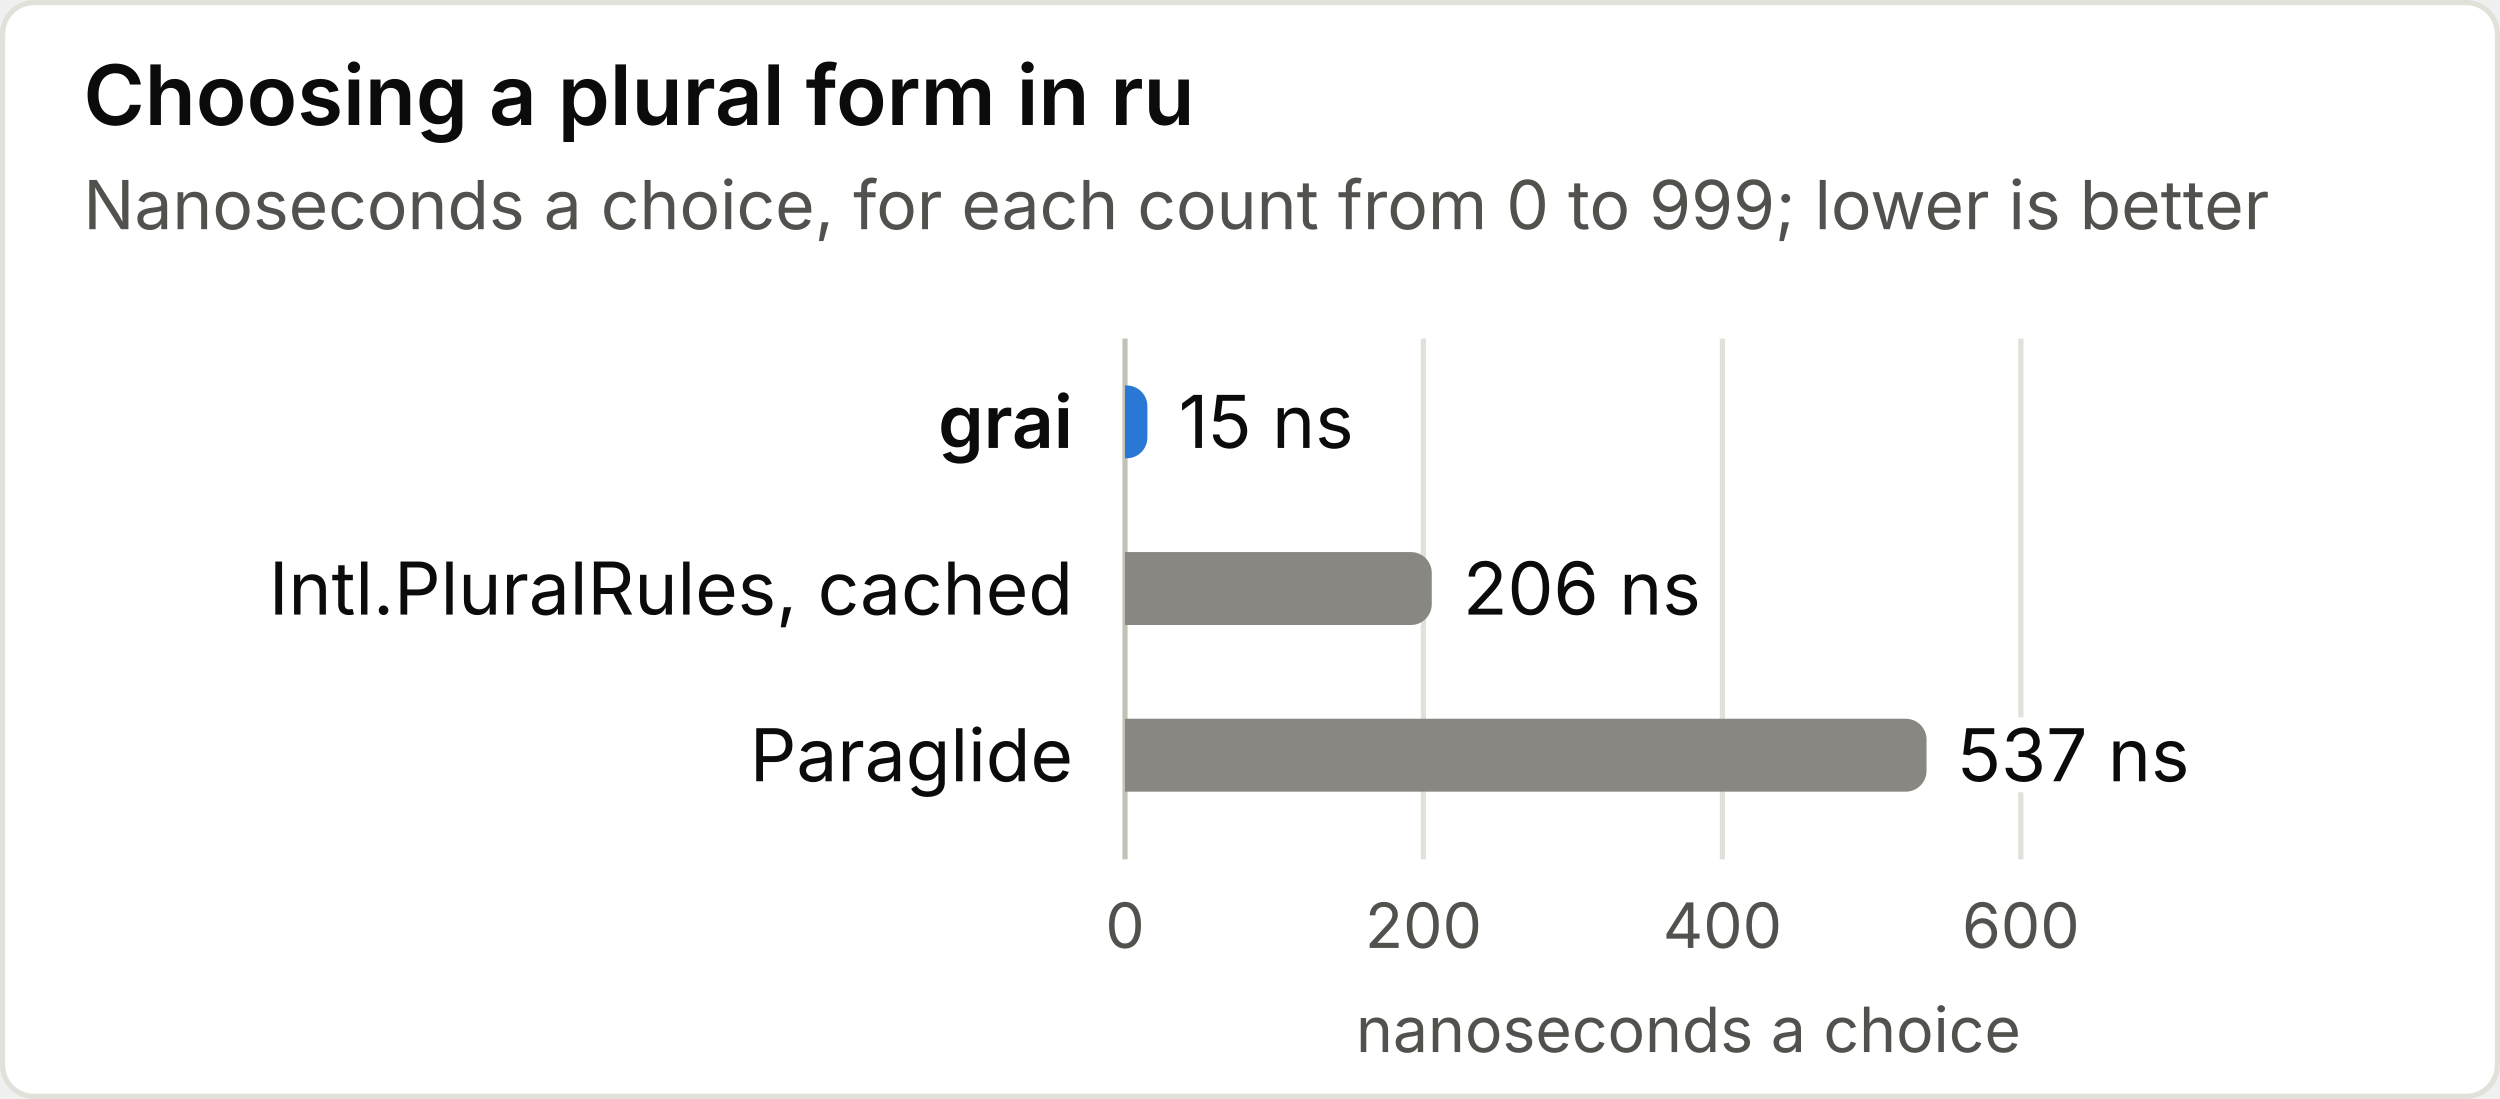
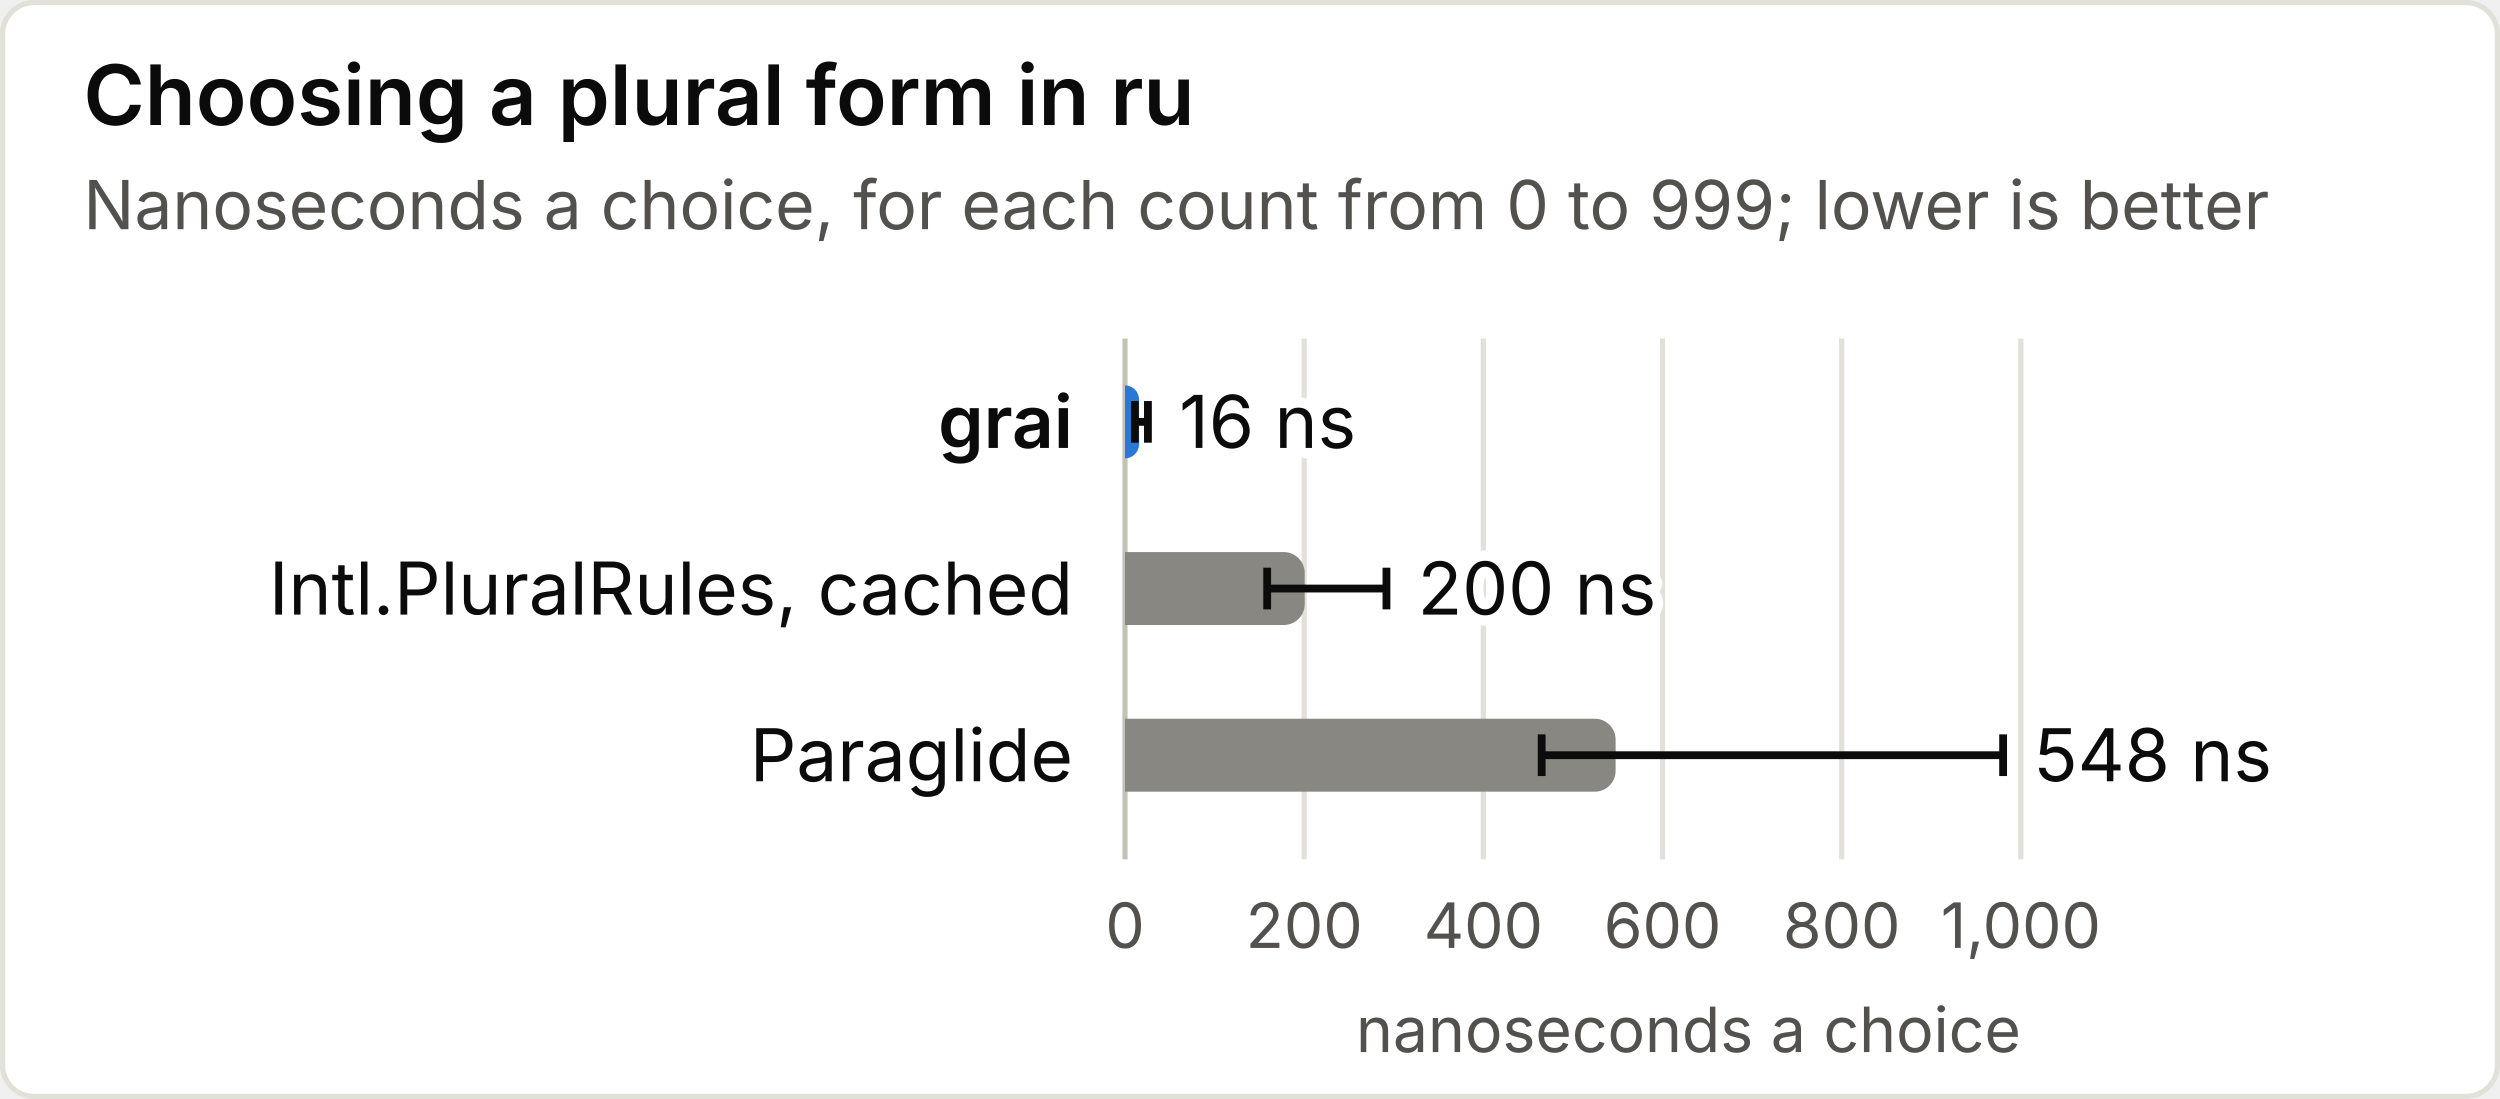
<svg xmlns="http://www.w3.org/2000/svg" viewBox="0 0 480 211" width="480" height="211" font-family="system-ui, -apple-system, 'Segoe UI', sans-serif">
  <rect x="0.5" y="0.5" width="479" height="210" rx="6" fill="#ffffff" stroke="#e1e0d9" />
  <text x="16" y="24" font-size="16" font-weight="600" fill="#0b0b0b">Choosing a plural form in ru</text>
  <text x="16" y="44" font-size="13" fill="#52514e">Nanoseconds a choice, for each count from 0 to 999; lower is better</text>
  <line x1="216" y1="65" x2="216" y2="165" stroke="#c3c2b7" stroke-width="1" />
  <text x="216" y="182" font-size="12" text-anchor="middle" fill="#52514e" style="font-variant-numeric: tabular-nums">0</text>
-   <line x1="273.3" y1="65" x2="273.3" y2="165" stroke="#e1e0d9" stroke-width="1" />
-   <text x="273.3" y="182" font-size="12" text-anchor="middle" fill="#52514e" style="font-variant-numeric: tabular-nums">200</text>
-   <line x1="330.7" y1="65" x2="330.7" y2="165" stroke="#e1e0d9" stroke-width="1" />
-   <text x="330.7" y="182" font-size="12" text-anchor="middle" fill="#52514e" style="font-variant-numeric: tabular-nums">400</text>
+   <line x1="250.4" y1="65" x2="250.4" y2="165" stroke="#e1e0d9" stroke-width="1" />
+   <text x="250.4" y="182" font-size="12" text-anchor="middle" fill="#52514e" style="font-variant-numeric: tabular-nums">200</text>
+   <line x1="284.8" y1="65" x2="284.8" y2="165" stroke="#e1e0d9" stroke-width="1" />
+   <text x="284.8" y="182" font-size="12" text-anchor="middle" fill="#52514e" style="font-variant-numeric: tabular-nums">400</text>
+   <line x1="319.2" y1="65" x2="319.2" y2="165" stroke="#e1e0d9" stroke-width="1" />
+   <text x="319.2" y="182" font-size="12" text-anchor="middle" fill="#52514e" style="font-variant-numeric: tabular-nums">600</text>
+   <line x1="353.6" y1="65" x2="353.6" y2="165" stroke="#e1e0d9" stroke-width="1" />
+   <text x="353.6" y="182" font-size="12" text-anchor="middle" fill="#52514e" style="font-variant-numeric: tabular-nums">800</text>
  <line x1="388" y1="65" x2="388" y2="165" stroke="#e1e0d9" stroke-width="1" />
-   <text x="388" y="182" font-size="12" text-anchor="middle" fill="#52514e" style="font-variant-numeric: tabular-nums">600</text>
+   <text x="388" y="182" font-size="12" text-anchor="middle" fill="#52514e" style="font-variant-numeric: tabular-nums">1,000</text>
  <text x="206" y="86" font-size="14" text-anchor="end" font-weight="600" fill="#0b0b0b">grai</text>
-   <path d="M216,74H216.3A4,4 0 0 1 220.3,78V84A4,4 0 0 1 216.3,88H216Z" fill="#2a78d6" />
-   <text x="226.3" y="86" font-size="14" fill="#0b0b0b" stroke="#ffffff" stroke-width="4" stroke-linejoin="round" paint-order="stroke" style="font-variant-numeric: tabular-nums">15 ns</text>
+   <path d="M216,74H216A2.7,2.7 0 0 1 218.7,76.7V85.3A2.7,2.7 0 0 1 216,88H216Z" fill="#2a78d6" />
+   <path d="M217.9,81H220.4M217.9,77V85M220.4,77V85" stroke="#0b0b0b" stroke-width="1.5" fill="none" />
+   <text x="226.4" y="86" font-size="14" fill="#0b0b0b" stroke="#ffffff" stroke-width="4" stroke-linejoin="round" paint-order="stroke" style="font-variant-numeric: tabular-nums">16 ns</text>
  <text x="206" y="118" font-size="14" text-anchor="end" fill="#0b0b0b">Intl.PluralRules, cached</text>
-   <path d="M216,106H270.9A4,4 0 0 1 274.9,110V116A4,4 0 0 1 270.9,120H216Z" fill="#898781" />
-   <text x="280.9" y="118" font-size="14" fill="#0b0b0b" stroke="#ffffff" stroke-width="4" stroke-linejoin="round" paint-order="stroke" style="font-variant-numeric: tabular-nums">206 ns</text>
+   <path d="M216,106H246.5A4,4 0 0 1 250.5,110V116A4,4 0 0 1 246.5,120H216Z" fill="#898781" />
+   <path d="M243.3,113H266.2M243.3,109V117M266.2,109V117" stroke="#0b0b0b" stroke-width="1.5" fill="none" />
+   <text x="272.2" y="118" font-size="14" fill="#0b0b0b" stroke="#ffffff" stroke-width="4" stroke-linejoin="round" paint-order="stroke" style="font-variant-numeric: tabular-nums">200 ns</text>
  <text x="206" y="150" font-size="14" text-anchor="end" fill="#0b0b0b">Paraglide</text>
-   <path d="M216,138H365.9A4,4 0 0 1 369.9,142V148A4,4 0 0 1 365.9,152H216Z" fill="#898781" />
-   <text x="375.9" y="150" font-size="14" fill="#0b0b0b" stroke="#ffffff" stroke-width="4" stroke-linejoin="round" paint-order="stroke" style="font-variant-numeric: tabular-nums">537 ns</text>
+   <path d="M216,138H306.2A4,4 0 0 1 310.2,142V148A4,4 0 0 1 306.2,152H216Z" fill="#898781" />
+   <path d="M296,145H384.6M296,141V149M384.6,141V149" stroke="#0b0b0b" stroke-width="1.5" fill="none" />
+   <text x="390.6" y="150" font-size="14" fill="#0b0b0b" stroke="#ffffff" stroke-width="4" stroke-linejoin="round" paint-order="stroke" style="font-variant-numeric: tabular-nums">548 ns</text>
  <text x="388" y="202" font-size="12" text-anchor="end" fill="#52514e">nanoseconds a choice</text>
</svg>
